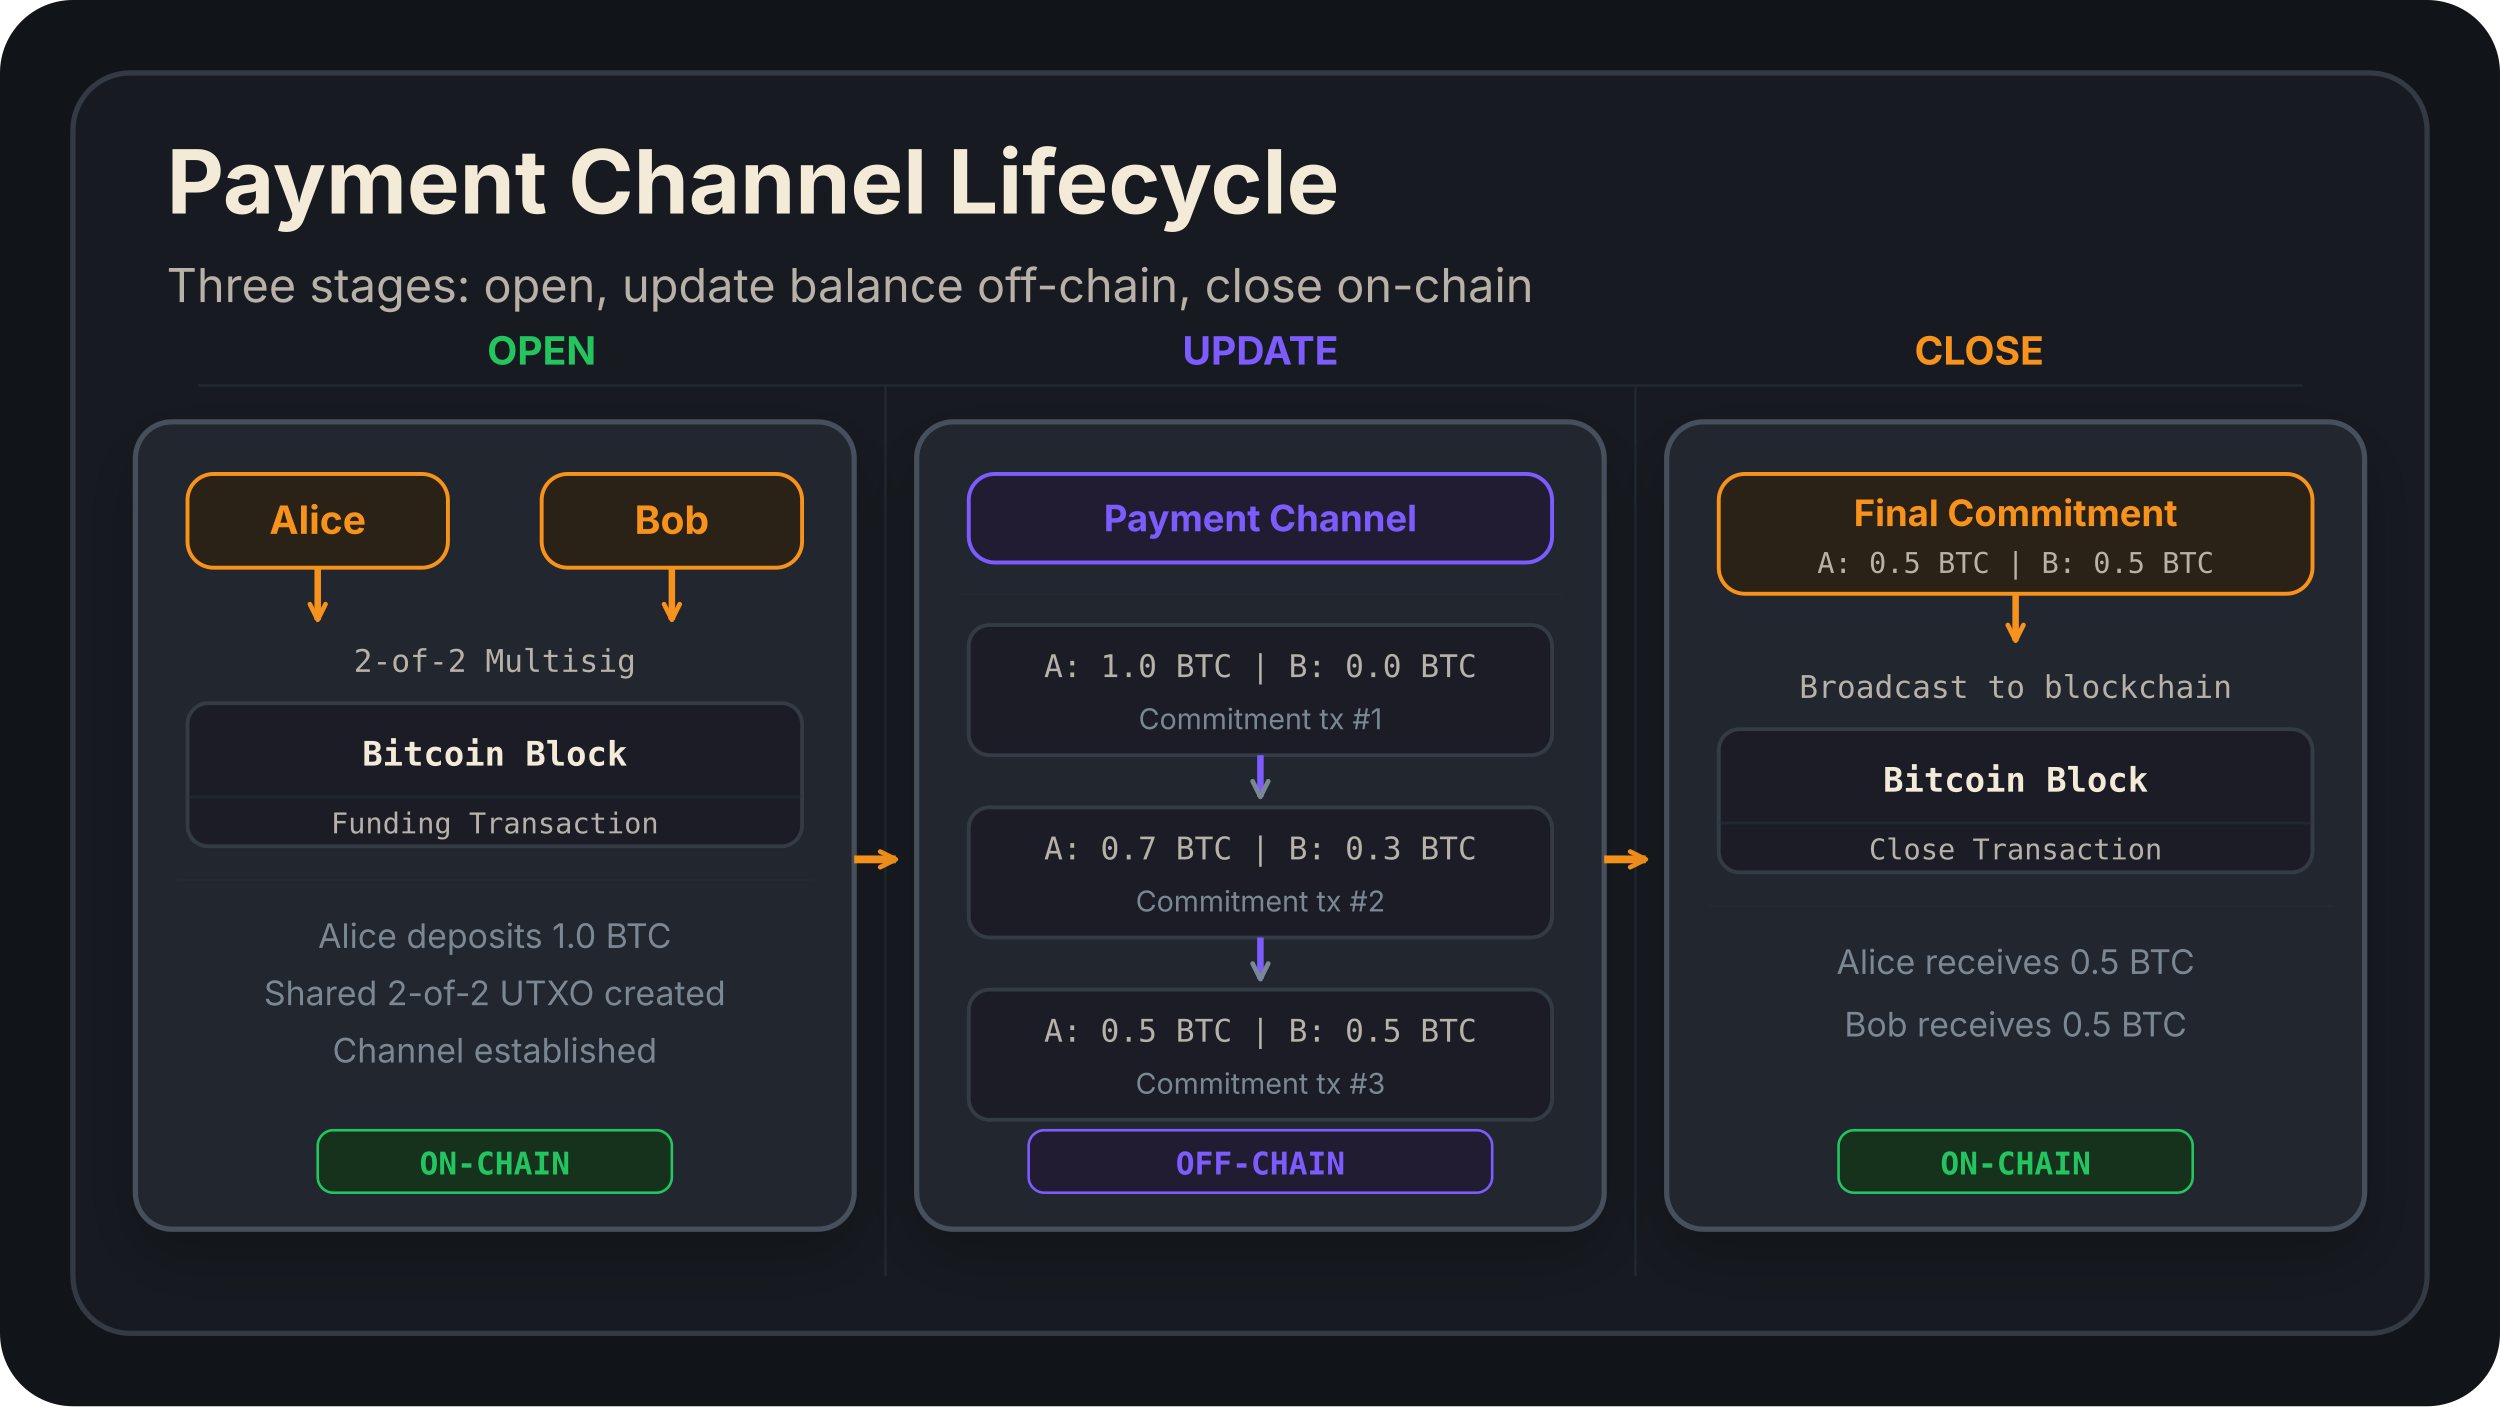
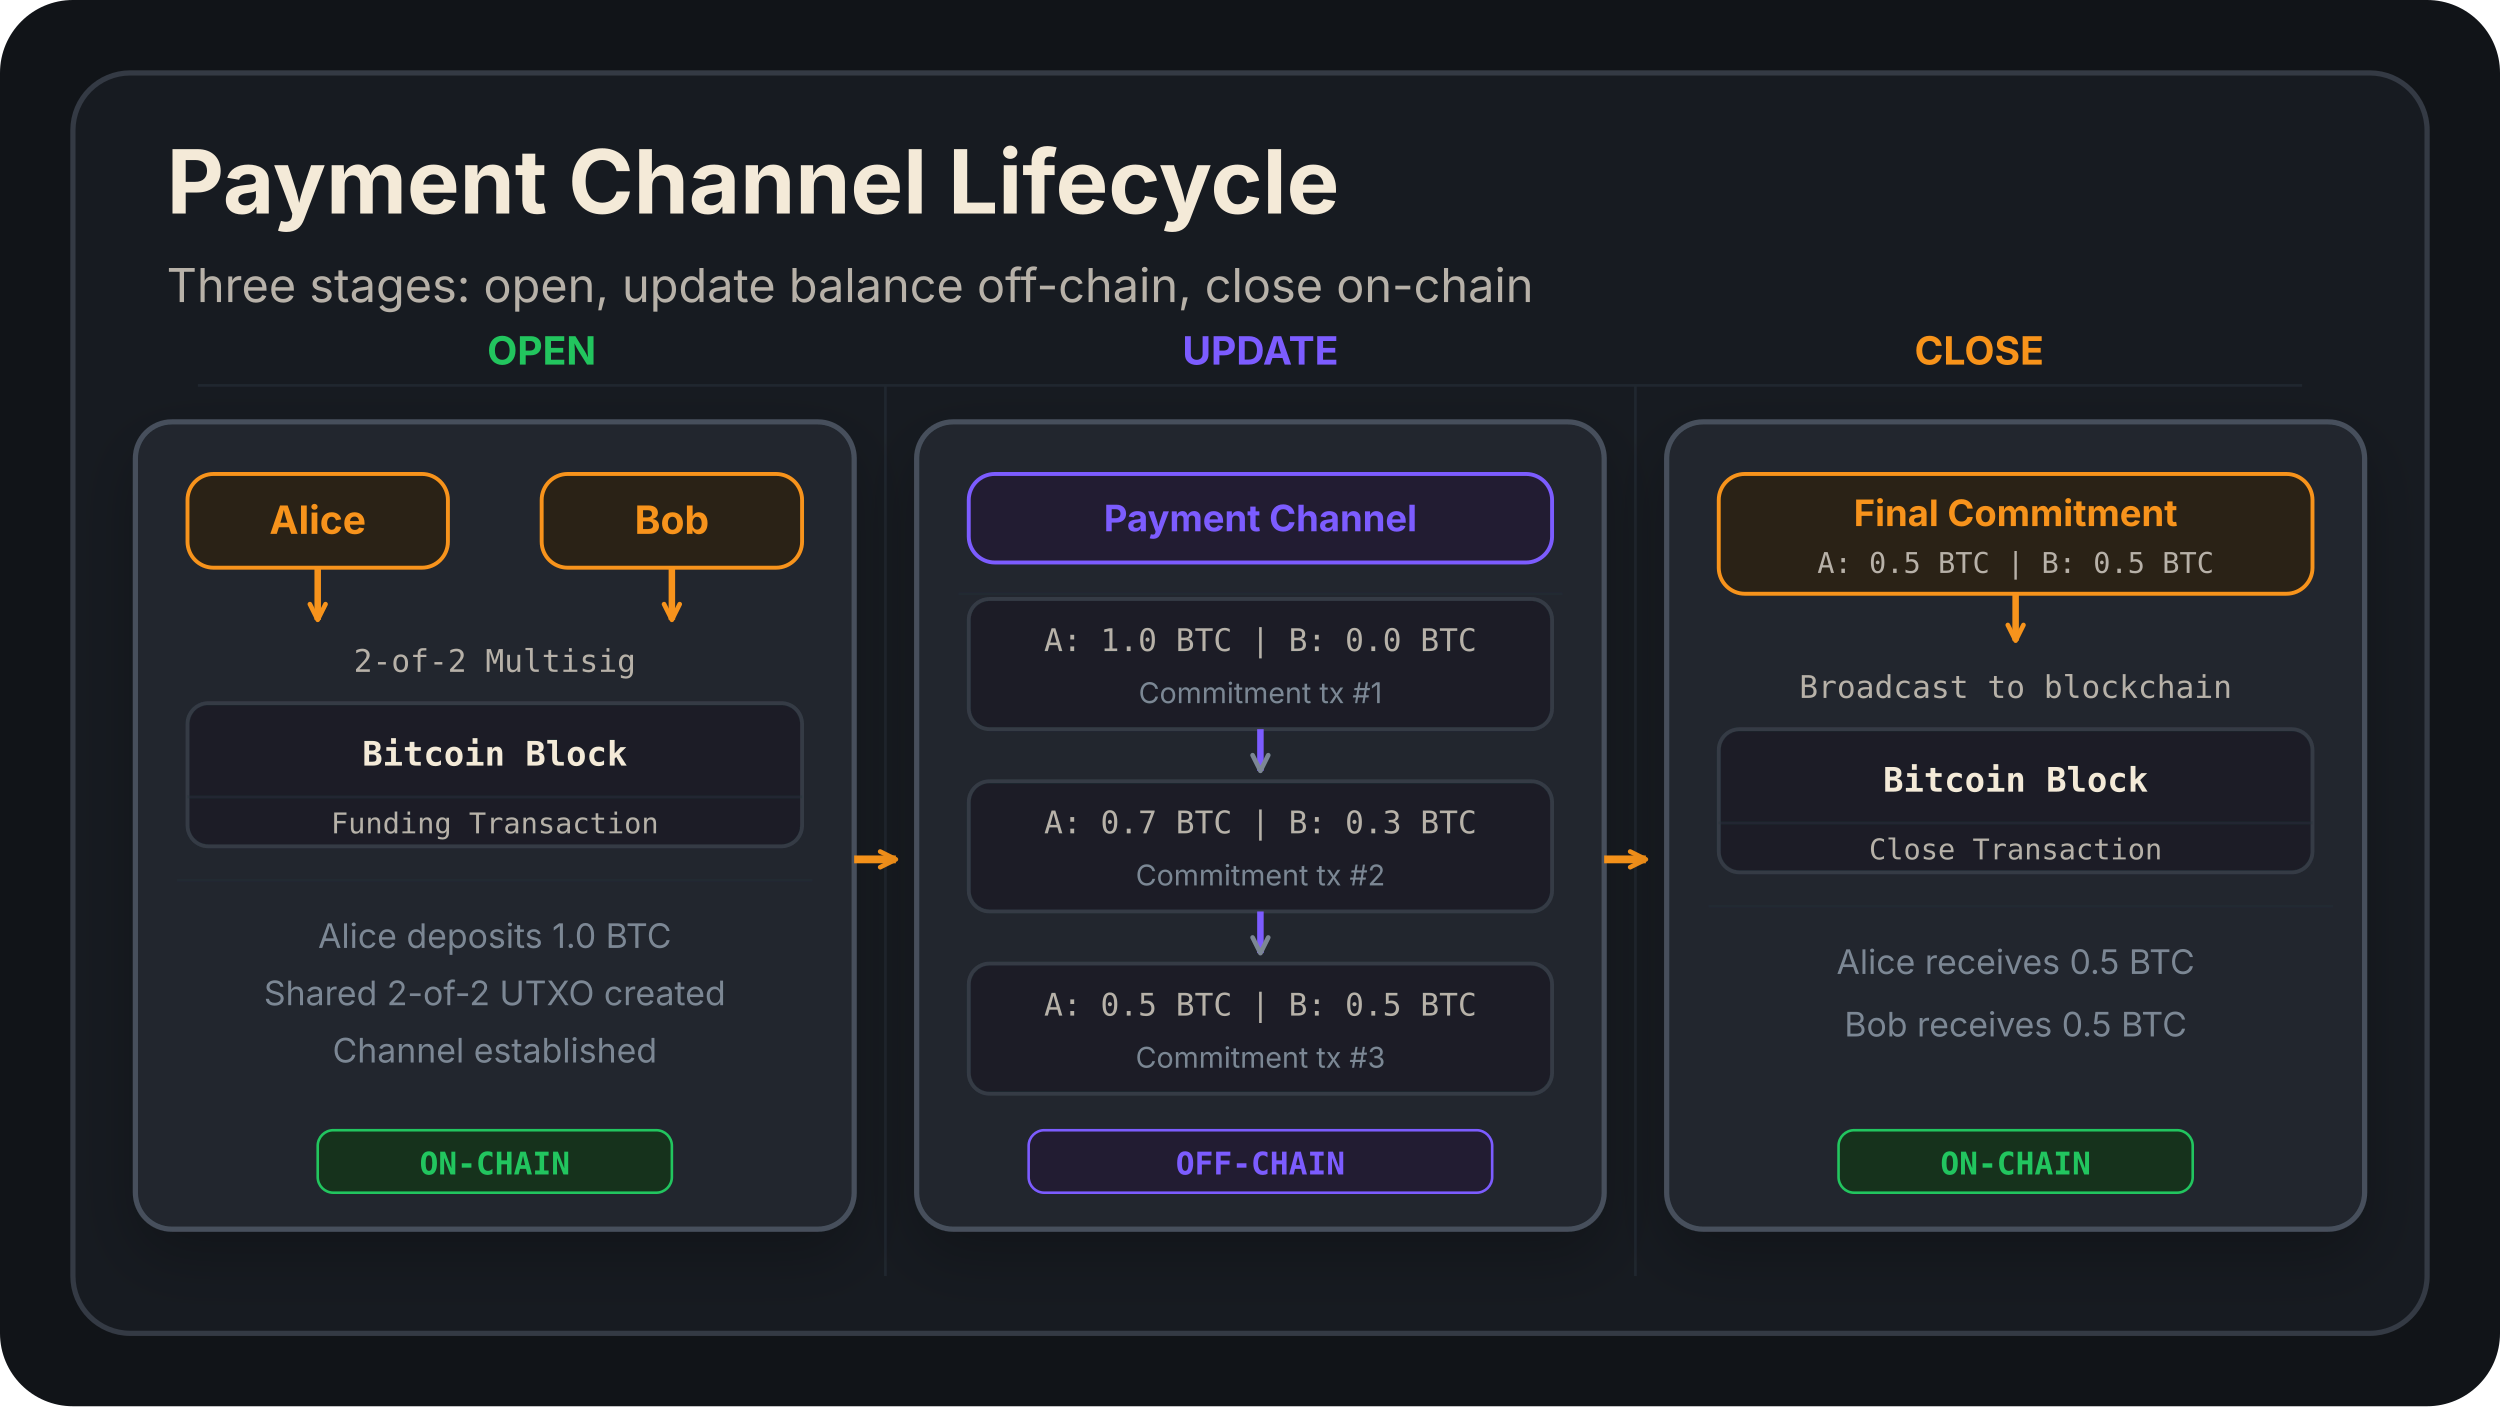
<svg xmlns="http://www.w3.org/2000/svg" width="960" height="540" viewBox="0 0 960 540" fill="none" role="img" aria-labelledby="title desc">
  <defs>
    <marker id="arrow-orange" markerWidth="10" markerHeight="10" refX="8" refY="5" orient="auto" markerUnits="userSpaceOnUse">
      <path d="M2 2L8 5L2 8" fill="none" stroke="#F7931A" stroke-width="1.8" stroke-linecap="round" stroke-linejoin="round" />
    </marker>
    <marker id="arrow-muted" markerWidth="10" markerHeight="10" refX="8" refY="5" orient="auto" markerUnits="userSpaceOnUse">
      <path d="M2 2L8 5L2 8" fill="none" stroke="#7C8794" stroke-width="1.8" stroke-linecap="round" stroke-linejoin="round" />
    </marker>
    <marker id="arrow-green" markerWidth="10" markerHeight="10" refX="8" refY="5" orient="auto" markerUnits="userSpaceOnUse">
      <path d="M2 2L8 5L2 8" fill="none" stroke="#22C55E" stroke-width="1.8" stroke-linecap="round" stroke-linejoin="round" />
    </marker>
    <filter id="soft" x="-20%" y="-20%" width="140%" height="140%">
      <feDropShadow dx="0" dy="10" stdDeviation="12" flood-color="#000000" flood-opacity="0.24" />
    </filter>
  </defs>
  <rect width="960" height="540" rx="28" fill="#111418" />
  <rect x="28" y="28" width="904" height="484" rx="22" fill="#171B21" stroke="#343A44" stroke-width="2" />
  <text x="64" y="82" fill="#F4EAD8" font-family="Inter, Arial, sans-serif" font-size="34" font-weight="700">Payment Channel Lifecycle</text>
  <text x="64" y="116" fill="#B7B1A8" font-family="Inter, Arial, sans-serif" font-size="18">Three stages: open, update balance off-chain, close on-chain</text>
  <g stroke="#28313B" stroke-width="1" opacity="0.55">
    <path d="M76 148H884" />
    <path d="M340 148V490" />
    <path d="M628 148V490" />
  </g>
  <text x="208" y="140" text-anchor="middle" fill="#22C55E" font-family="Inter, Arial, sans-serif" font-size="15" font-weight="700">OPEN</text>
  <text x="484" y="140" text-anchor="middle" fill="#7C5CFF" font-family="Inter, Arial, sans-serif" font-size="15" font-weight="700">UPDATE</text>
  <text x="760" y="140" text-anchor="middle" fill="#F7931A" font-family="Inter, Arial, sans-serif" font-size="15" font-weight="700">CLOSE</text>
  <g filter="url(#soft)">
    <rect x="52" y="162" width="276" height="310" rx="14" fill="#20252D" stroke="#46505C" stroke-width="2" />
    <rect x="72" y="182" width="100" height="36" rx="10" fill="#2A2116" stroke="#F7931A" stroke-width="1.5" />
    <text x="122" y="205" text-anchor="middle" fill="#F7931A" font-family="Inter, Arial, sans-serif" font-size="15" font-weight="700">Alice</text>
    <rect x="208" y="182" width="100" height="36" rx="10" fill="#2A2116" stroke="#F7931A" stroke-width="1.5" />
    <text x="258" y="205" text-anchor="middle" fill="#F7931A" font-family="Inter, Arial, sans-serif" font-size="15" font-weight="700">Bob</text>
    <path d="M122 218V238" stroke="#F7931A" stroke-width="2.5" marker-end="url(#arrow-orange)" />
    <path d="M258 218V238" stroke="#F7931A" stroke-width="2.5" marker-end="url(#arrow-orange)" />
    <text x="190" y="258" text-anchor="middle" fill="#B7B1A8" font-family="JetBrains Mono, monospace" font-size="12">2-of-2 Multisig</text>
    <rect x="72" y="270" width="236" height="55" rx="8" fill="#1A1F28" stroke="#343A44" stroke-width="1.5" />
    <text x="190" y="294" text-anchor="middle" fill="#F4EAD8" font-family="JetBrains Mono, monospace" font-size="13" font-weight="700">Bitcoin Block</text>
    <g stroke="#28313B" stroke-width="1" opacity="0.4">
      <path d="M72 306H308" />
    </g>
    <text x="190" y="320" text-anchor="middle" fill="#B7B1A8" font-family="JetBrains Mono, monospace" font-size="11">Funding Transaction</text>
    <g stroke="#28313B" stroke-width="1" opacity="0.4">
      <path d="M68 338H312" />
    </g>
    <text x="190" y="364" text-anchor="middle" fill="#7C8794" font-family="Inter, Arial, sans-serif" font-size="13">Alice deposits 1.0 BTC</text>
    <text x="190" y="386" text-anchor="middle" fill="#7C8794" font-family="Inter, Arial, sans-serif" font-size="13">Shared 2-of-2 UTXO created</text>
    <text x="190" y="408" text-anchor="middle" fill="#7C8794" font-family="Inter, Arial, sans-serif" font-size="13">Channel established</text>
    <rect x="122" y="434" width="136" height="24" rx="6" fill="#14321E" stroke="#22C55E" stroke-width="1" />
    <text x="190" y="451" text-anchor="middle" fill="#22C55E" font-family="JetBrains Mono, monospace" font-size="12" font-weight="700">ON-CHAIN</text>
  </g>
  <path d="M328 330L344 330" stroke="#F7931A" stroke-width="3" marker-end="url(#arrow-orange)" />
  <g filter="url(#soft)">
    <rect x="352" y="162" width="264" height="310" rx="14" fill="#20252D" stroke="#46505C" stroke-width="2" />
    <rect x="372" y="182" width="224" height="34" rx="10" fill="#241E31" stroke="#7C5CFF" stroke-width="1.5" />
    <text x="484" y="204" text-anchor="middle" fill="#7C5CFF" font-family="Inter, Arial, sans-serif" font-size="14" font-weight="700">Payment Channel</text>
    <g stroke="#28313B" stroke-width="1" opacity="0.4">
      <path d="M368 228H600" />
    </g>
-     <rect x="372" y="240" width="224" height="50" rx="8" fill="#1A1F28" stroke="#343A44" stroke-width="1.5" />
-     <text x="484" y="260" text-anchor="middle" fill="#B7B1A8" font-family="JetBrains Mono, monospace" font-size="12">A: 1.0 BTC | B: 0.0 BTC</text>
-     <text x="484" y="280" text-anchor="middle" fill="#7C8794" font-family="Inter, Arial, sans-serif" font-size="11">Commitment tx #1</text>
-     <path d="M484 290V306" stroke="#7C5CFF" stroke-width="2.5" marker-end="url(#arrow-muted)" />
-     <rect x="372" y="310" width="224" height="50" rx="8" fill="#1A1F28" stroke="#343A44" stroke-width="1.5" />
-     <text x="484" y="330" text-anchor="middle" fill="#B7B1A8" font-family="JetBrains Mono, monospace" font-size="12">A: 0.7 BTC | B: 0.3 BTC</text>
-     <text x="484" y="350" text-anchor="middle" fill="#7C8794" font-family="Inter, Arial, sans-serif" font-size="11">Commitment tx #2</text>
-     <path d="M484 360V376" stroke="#7C5CFF" stroke-width="2.5" marker-end="url(#arrow-muted)" />
-     <rect x="372" y="380" width="224" height="50" rx="8" fill="#1A1F28" stroke="#343A44" stroke-width="1.5" />
-     <text x="484" y="400" text-anchor="middle" fill="#B7B1A8" font-family="JetBrains Mono, monospace" font-size="12">A: 0.5 BTC | B: 0.5 BTC</text>
-     <text x="484" y="420" text-anchor="middle" fill="#7C8794" font-family="Inter, Arial, sans-serif" font-size="11">Commitment tx #3</text>
+     <rect x="372" y="230" width="224" height="50" rx="8" fill="#1A1F28" stroke="#343A44" stroke-width="1.5" />
+     <text x="484" y="250" text-anchor="middle" fill="#B7B1A8" font-family="JetBrains Mono, monospace" font-size="12">A: 1.0 BTC | B: 0.0 BTC</text>
+     <text x="484" y="270" text-anchor="middle" fill="#7C8794" font-family="Inter, Arial, sans-serif" font-size="11">Commitment tx #1</text>
+     <path d="M484 280V296" stroke="#7C5CFF" stroke-width="2.5" marker-end="url(#arrow-muted)" />
+     <rect x="372" y="300" width="224" height="50" rx="8" fill="#1A1F28" stroke="#343A44" stroke-width="1.5" />
+     <text x="484" y="320" text-anchor="middle" fill="#B7B1A8" font-family="JetBrains Mono, monospace" font-size="12">A: 0.7 BTC | B: 0.3 BTC</text>
+     <text x="484" y="340" text-anchor="middle" fill="#7C8794" font-family="Inter, Arial, sans-serif" font-size="11">Commitment tx #2</text>
+     <path d="M484 350V366" stroke="#7C5CFF" stroke-width="2.5" marker-end="url(#arrow-muted)" />
+     <rect x="372" y="370" width="224" height="50" rx="8" fill="#1A1F28" stroke="#343A44" stroke-width="1.5" />
+     <text x="484" y="390" text-anchor="middle" fill="#B7B1A8" font-family="JetBrains Mono, monospace" font-size="12">A: 0.5 BTC | B: 0.5 BTC</text>
+     <text x="484" y="410" text-anchor="middle" fill="#7C8794" font-family="Inter, Arial, sans-serif" font-size="11">Commitment tx #3</text>
    <rect x="395" y="434" width="178" height="24" rx="6" fill="#241E31" stroke="#7C5CFF" stroke-width="1" />
    <text x="484" y="451" text-anchor="middle" fill="#7C5CFF" font-family="JetBrains Mono, monospace" font-size="12" font-weight="700">OFF-CHAIN</text>
  </g>
  <path d="M616 330L632 330" stroke="#F7931A" stroke-width="3" marker-end="url(#arrow-orange)" />
  <g filter="url(#soft)">
    <rect x="640" y="162" width="268" height="310" rx="14" fill="#20252D" stroke="#46505C" stroke-width="2" />
    <rect x="660" y="182" width="228" height="46" rx="10" fill="#2A2116" stroke="#F7931A" stroke-width="1.5" />
    <text x="774" y="202" text-anchor="middle" fill="#F7931A" font-family="Inter, Arial, sans-serif" font-size="14" font-weight="700">Final Commitment</text>
    <text x="774" y="220" text-anchor="middle" fill="#B7B1A8" font-family="JetBrains Mono, monospace" font-size="11">A: 0.5 BTC | B: 0.5 BTC</text>
    <path d="M774 228V246" stroke="#F7931A" stroke-width="2.5" marker-end="url(#arrow-orange)" />
    <text x="774" y="268" text-anchor="middle" fill="#B7B1A8" font-family="JetBrains Mono, monospace" font-size="12">Broadcast to blockchain</text>
    <rect x="660" y="280" width="228" height="55" rx="8" fill="#1A1F28" stroke="#343A44" stroke-width="1.5" />
    <text x="774" y="304" text-anchor="middle" fill="#F4EAD8" font-family="JetBrains Mono, monospace" font-size="13" font-weight="700">Bitcoin Block</text>
    <g stroke="#28313B" stroke-width="1" opacity="0.4">
      <path d="M660 316H888" />
    </g>
    <text x="774" y="330" text-anchor="middle" fill="#B7B1A8" font-family="JetBrains Mono, monospace" font-size="11">Close Transaction</text>
    <g stroke="#28313B" stroke-width="1" opacity="0.4">
      <path d="M656 348H896" />
    </g>
    <text x="774" y="374" text-anchor="middle" fill="#7C8794" font-family="Inter, Arial, sans-serif" font-size="13">Alice receives 0.5 BTC</text>
    <text x="774" y="398" text-anchor="middle" fill="#7C8794" font-family="Inter, Arial, sans-serif" font-size="13">Bob receives 0.5 BTC</text>
    <rect x="706" y="434" width="136" height="24" rx="6" fill="#14321E" stroke="#22C55E" stroke-width="1" />
    <text x="774" y="451" text-anchor="middle" fill="#22C55E" font-family="JetBrains Mono, monospace" font-size="12" font-weight="700">ON-CHAIN</text>
  </g>
</svg>
